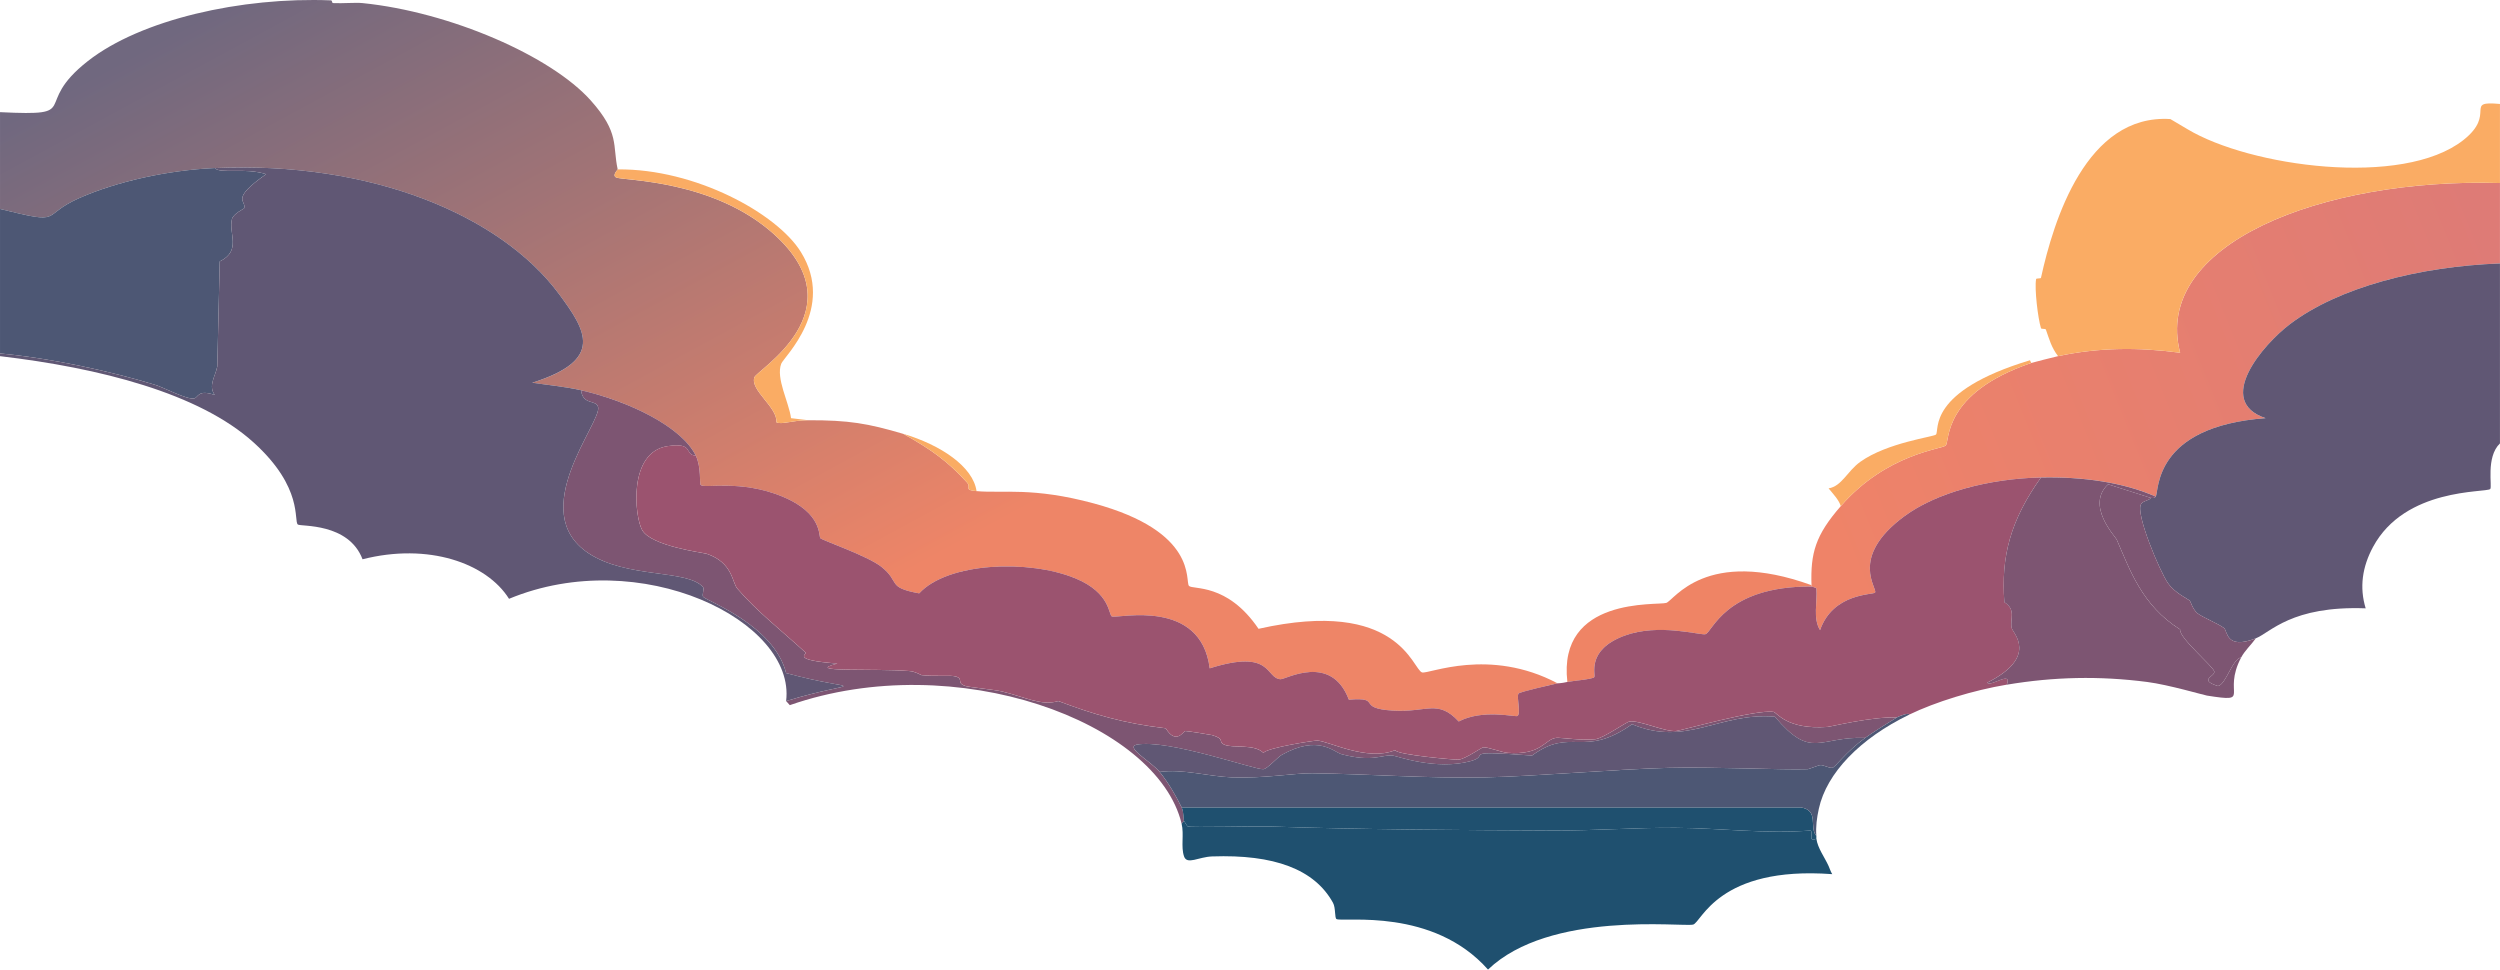
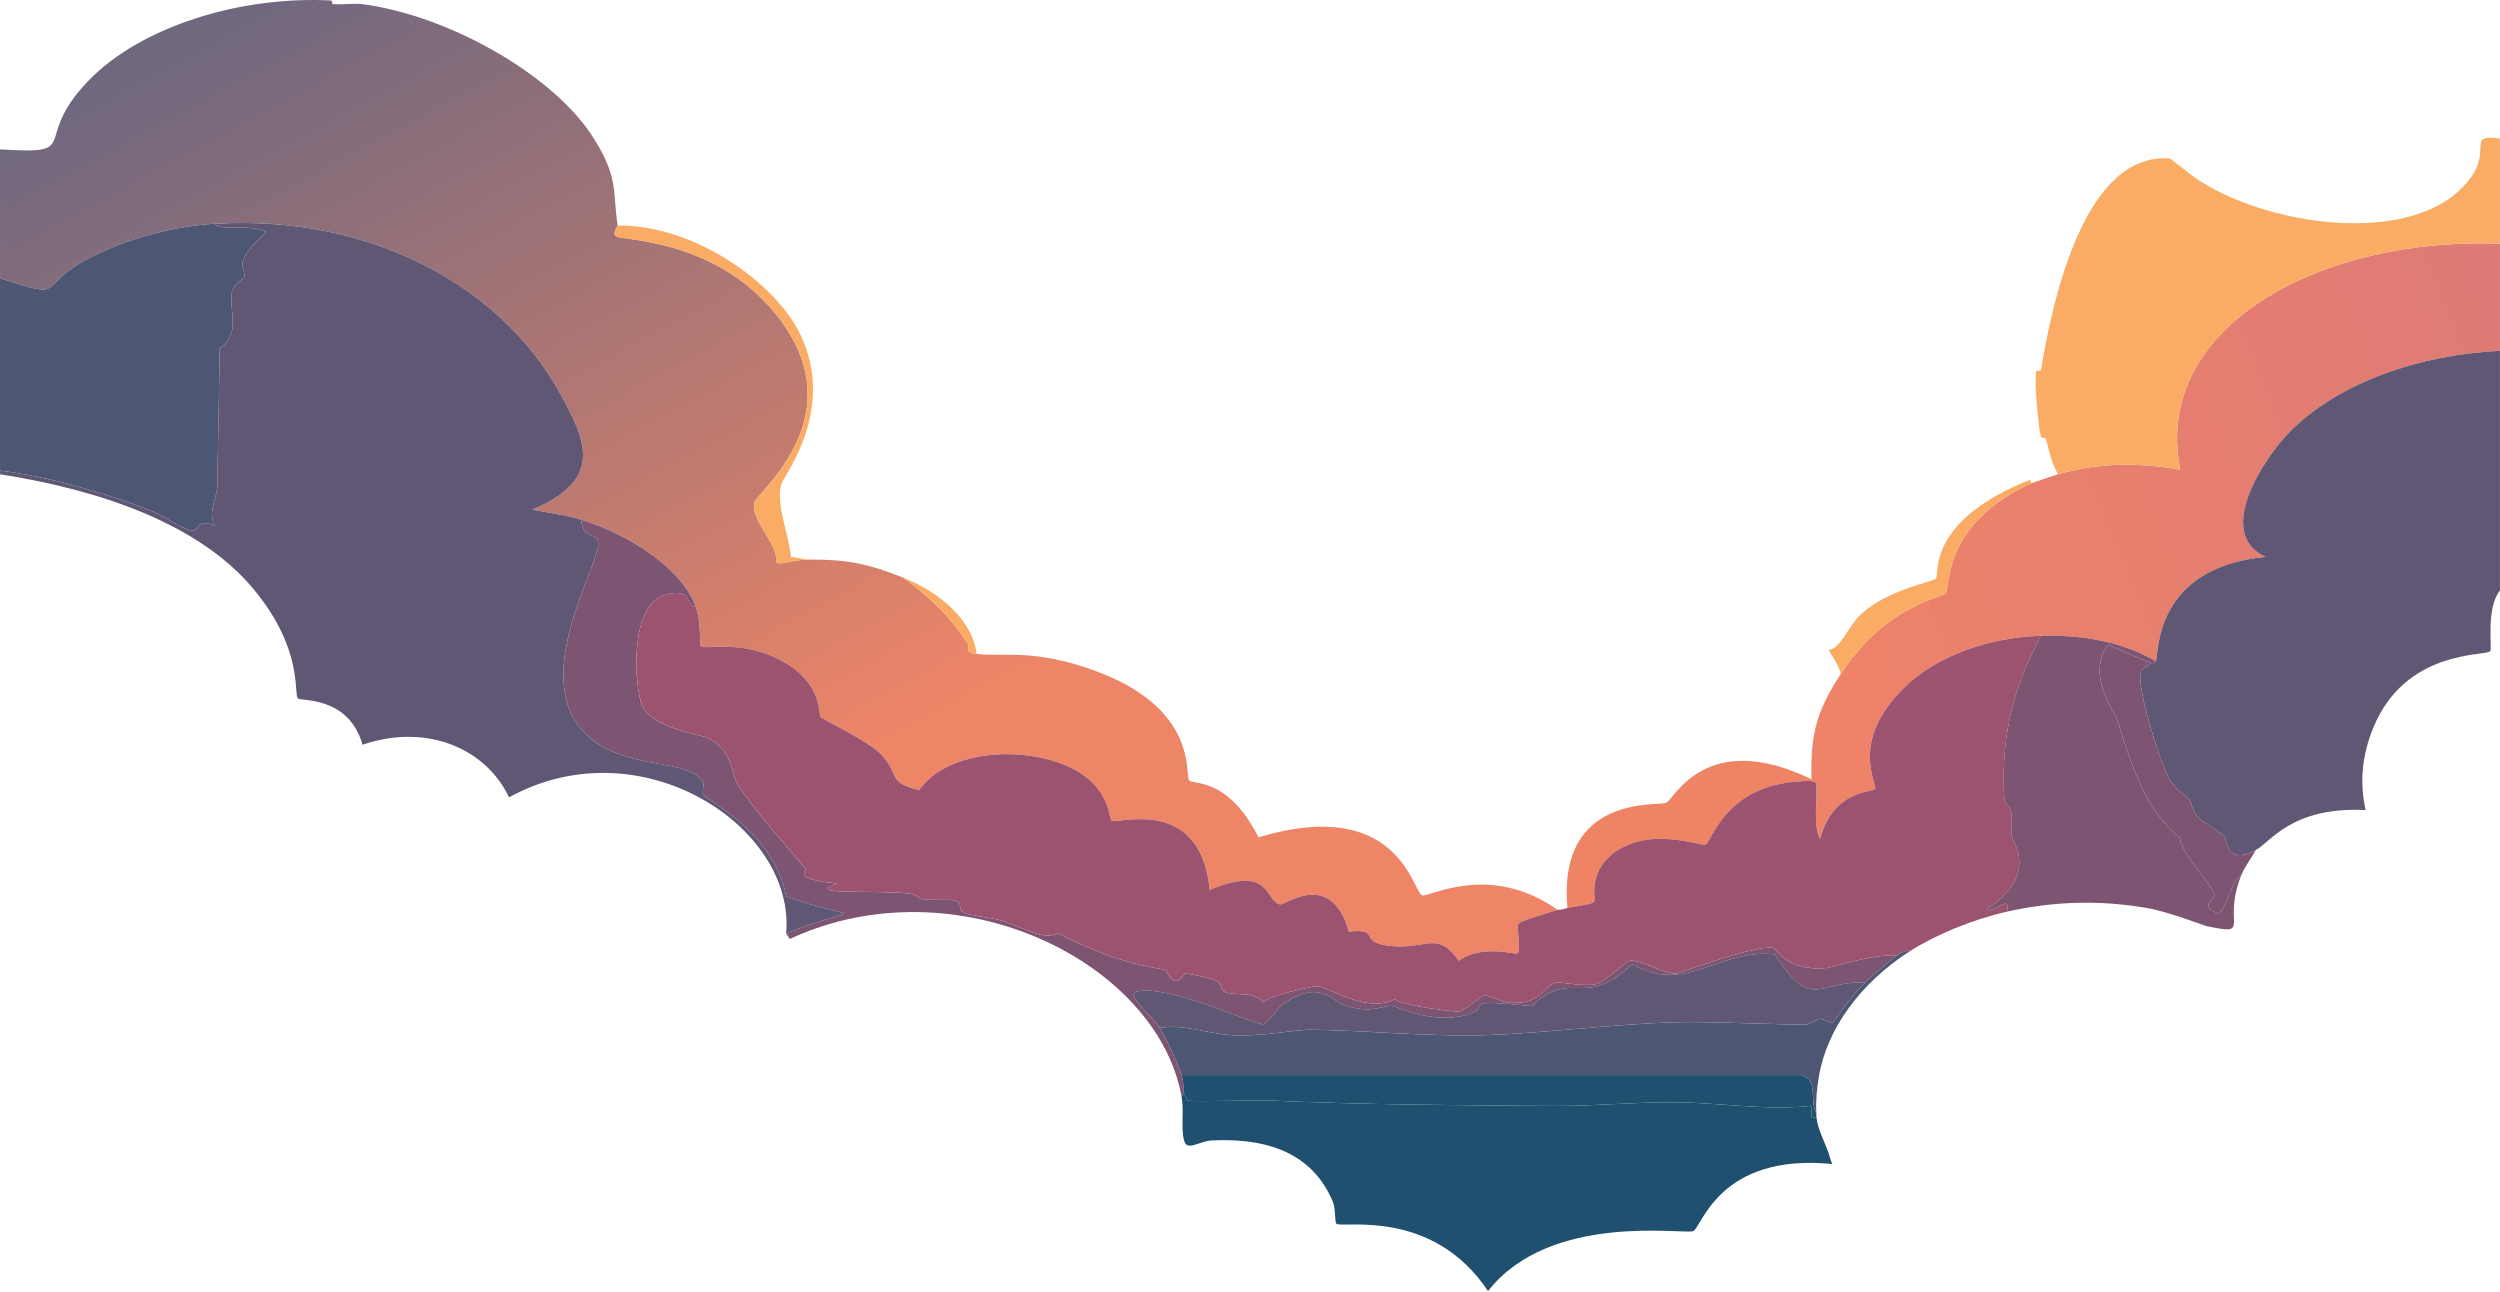
- <svg xmlns="http://www.w3.org/2000/svg" id="Layer_2" viewBox="0 0 1923.91 746.16">
+ <svg xmlns="http://www.w3.org/2000/svg" id="Layer_2" viewBox="0 0 1923.91 993.57">
  <defs>
    <style>.cls-1{fill:url(#linear-gradient);}.cls-1,.cls-2,.cls-3,.cls-4,.cls-5,.cls-6,.cls-7,.cls-8,.cls-9{stroke-width:0px;}.cls-2{fill:#1f506f;}.cls-3{fill:#9b536f;}.cls-4{fill:#4d5774;}.cls-5{fill:#faac64;}.cls-6{fill:#605774;}.cls-7{fill:url(#linear-gradient-2);}.cls-8{fill:#7d5572;}.cls-9{fill:#ef8465;}</style>
-     <linearGradient id="linear-gradient" x1="1923.16" y1="187.15" x2="1398.89" y2="399.5" gradientUnits="userSpaceOnUse">
+     <linearGradient id="linear-gradient" x1="1942.77" y1="285.6" x2="1382.15" y2="512.67" gradientUnits="userSpaceOnUse">
      <stop offset="0" stop-color="#de7b76" />
      <stop offset="1" stop-color="#ef8368" />
    </linearGradient>
-     <linearGradient id="linear-gradient-2" x1="360.14" y1="-98.01" x2="804.91" y2="722.6" gradientUnits="userSpaceOnUse">
+     <linearGradient id="linear-gradient-2" x1="317.43" y1="-62.99" x2="832.11" y2="886.62" gradientUnits="userSpaceOnUse">
      <stop offset="0" stop-color="#70687f" />
      <stop offset=".68" stop-color="#ee8567" />
    </linearGradient>
  </defs>
  <g id="nuages_arriere">
-     <path class="cls-1" d="M1923.88,140.86c.02,20.63-.02,41.26,0,61.89-62.07,2.26-124.17,18.32-161.57,46.68-20.6,15.62-58.32,59.16-18.79,72.38-86.92,6.4-81.84,56.38-84.54,60.32-25.09-11.07-56.88-15.41-88.3-14.69-40.29.93-80.56,11.68-105.21,29.9-43.25,31.95-19.85,56.02-22.55,58.75-1.72,1.74-32.36.34-42.27,28.85-5.65-8.99-1.94-21.83-2.82-32-.07-.79-3.75-1.44-3.76-1.57-.02-.35.01-.7,0-1.05-.83-24.72,3.01-38.45,22.55-60.84,35.44-40.64,78.08-43.74,80.79-46.68,3.12-3.4-2.48-40.22,65.76-63.47,1.12-.38,17.79-4.63,20.67-5.25,31.26-6.69,61.59-6.94,93.94-2.62-21.72-83.15,108.66-134.67,246.12-130.61Z" />
-     <path class="cls-5" d="M1683.4,99.42c47.82,28.76,165.57,45.18,212.3,8.39,25.95-20.43-.26-30.46,28.18-27.8.03,20.28-.02,40.56,0,60.84-137.46-4.06-267.84,47.45-246.12,130.61-32.35-4.31-62.68-4.06-93.94,2.62-5.26-6.78-6.81-13.3-9.39-20.46-.31-.85-3.49-.2-3.76-1.05-2.36-7.49-5.1-30.51-3.76-37.77.15-.83,3.58-.22,3.76-1.05,9.69-44.09,34.89-126.21,99.57-122.12" />
-     <path class="cls-5" d="M1563.16,279.33c-68.24,23.25-62.63,60.07-65.76,63.47-2.71,2.94-45.34,6.05-80.79,46.68-1.58-4.91-5.74-9.18-9.39-13.64,10.21-1.67,14.35-13.25,24.42-20.46,20.77-14.84,56.73-19.22,58.24-20.98,2.86-3.34-7.38-33.09,72.33-57.17l.94,2.1Z" />
-     <path class="cls-7" d="M475.34,130.37c.07.31-4.76,4.76-.94,6.29,6.05,2.43,74.73,1.71,121.18,43.54,65.28,58.79-12.95,104.37-15.03,110.15-3.54,9.86,18.08,23.25,16.91,34.62,3.83,2.05,12.22-1.54,24.42-1.57,31.46-.09,45.87,2.43,73.27,10.49,22.24,12.43,34.61,21.6,48.85,37.24,4.02,4.42-2.85,5.89,7.52,6.82,20.31,1.83,43.35-3.24,90.18,9.44,80.43,21.78,70.14,59.86,73.27,63.47,2.74,3.15,29.39-2.59,53.55,33.05,108.03-24.28,118.56,31.52,125.88,33.57,5.06,1.42,51.59-19.51,104.27,8.39-4.5,1.01-29.19,6.6-30.06,7.87-1.74,2.55,2.13,15.87-.94,17.31-1.83.86-26.62-5.52-45.09,4.2-16.16-17.37-24.36-6.75-50.73-8.39-29.05-1.81-7.4-10.56-33.82-8.39-13.52-36.03-48.71-15.48-52.61-15.74-11.81-.77-5.96-23.72-54.48-8.39-6.82-53.94-69.47-38.48-75.15-39.86-2.8-.68-.63-18.02-28.18-29.37-35.83-14.77-98.29-12.39-120.24,11.54-25.39-4.67-14.15-8.49-29.12-20.46-10.51-8.39-45.72-20.42-46.97-22.03-1.32-1.71,1.44-19.39-29.12-32-32.37-13.35-59.75-5.94-62.94-8.92-1.04-.97.58-13.69-3.76-22.55-10.88-22.24-51.23-41.83-88.3-50.35-11.9-2.73-25.17-3.97-37.58-5.77,55.84-17.67,41.38-40.17,20.67-68.19-44.8-60.59-144.35-102.44-264.91-97.04-36.4,1.63-75.65,10.42-104.27,23.08-31.28,13.84-10.45,20.98-61.06,8.39C.04,135.96-.02,111.13.01,86.31c65.23,3.18,23.43-4.7,67.64-39.34C108.39,15.04,185.73-2.47,254.59.28c1.46.06.41,2.02,1.88,2.1,7.2.37,17.04-.56,22.55,0,67.48,6.87,145.09,40.71,175.67,75.01,22.32,25.03,16.58,34.47,20.67,52.98Z" />
-     <path class="cls-5" d="M621.89,323.39c-12.21.03-20.6,3.63-24.42,1.57,1.17-11.37-20.45-24.76-16.91-34.62,2.08-5.78,80.32-51.36,15.03-110.15-46.45-41.83-115.13-41.11-121.18-43.54-3.82-1.53,1.01-5.98.94-6.29,59.69-.62,122.53,33.9,140.91,63.47,27.11,43.6-13.02,80.84-15.03,86.02-4.35,11.19,5.94,29.73,7.52,41.96q6.58.79,13.15,1.57Z" />
-     <path class="cls-5" d="M751.52,377.94c-10.36-.93-3.49-2.4-7.52-6.82-14.24-15.64-26.61-24.81-48.85-37.24,28.68,8.44,53.73,25.23,56.36,44.06Z" />
-     <path class="cls-9" d="M1394.07,450.33c.01.35-.02.7,0,1.05-66.98-.39-76.36,35.7-81.73,36.72-4.24.8-35.85-8.54-62,1.05-30.12,11.04-22.05,30.37-23.48,32-1.43,1.62-17.28,2.9-20.67,3.67-7.68-66,69.28-58.78,76.09-60.84,5.89-1.78,30.2-43.2,111.79-13.64Z" />
-     <path class="cls-4" d="M165.34,129.32c3.67,4.68,23.28-.51,39.45,4.72-28.3,19.84-14.87,20.15-16.91,26.23-.16.49-8.3,4.1-9.39,8.39-2.78,10.91,7.63,24.24-9.39,32.52q-.94,40.39-1.88,80.78c-1.39,7.55-7.29,15.05-1.88,22.03-13.3-4.65-12.61,2.02-15.97,2.62-5.77,1.03-23.28-8.42-30.06-10.49-34.34-10.49-80.73-20.6-119.3-24.13C.04,234.92-.03,197.85.01,160.79c50.61,12.59,29.78,5.44,61.06-8.39,28.62-12.66,67.87-21.45,104.27-23.08Z" />
-     <path class="cls-8" d="M535.46,350.67c-9.39-.66-.89-10.41-21.61-7.34-30.56,4.52-25.58,54.03-19.73,64.52,7.02,12.59,47.17,17.47,49.79,18.36,20.06,6.83,19.38,21.95,23.48,26.75,14.83,17.34,34.78,32.97,52.61,49.31,1.28,1.17-11.92,5.64,24.42,8.39-27.25,7.01,26.93,3.52,55.42,5.77,4.7.37,8.86,3.09,9.39,3.15,11.41,1.2,22.09-.21,26.3,1.05,6.29,1.87.1,4.96,7.52,7.34,2.82.91,22.09,2.73,28.18,4.2,17.37,4.17,30.46,11.35,43.21,7.34,26.78,10.15,50.3,17.21,82.67,20.98,7.91,12.98,13.56,2.3,15.03,2.1,1.04-.14,19.72,2.86,20.67,3.15,10.38,3.11,4.14,4.96,9.39,7.34,6.57,2.98,22.8-.86,30.06,6.29,3.41-4.04,38.96-9.51,41.33-9.44,8.64.24,38.51,16.35,60.12,7.34.57,3.56,46.27,7.62,48.85,7.34,5.17-.56,17.55-9.3,18.79-9.44,3.54-.41,14.32,3.86,18.79,4.2,26.66,2,28.52-10.64,37.58-11.54,3.21-.32,20.77,2.36,30.06,1.05,6.43-.91,23.72-13.31,26.3-13.64,7.99-1,26.86,8.01,35.7,7.34,3.98-.3,61.68-16.92,75.15-14.69,2.41.4,10.21,13.83,41.33,11.54,2.76-.2,33.31-7.85,53.55-7.34-5.42,3.23-19.97,12.48-24.42,15.74-35.91-1.12-41.26,17.21-69.51-16.26-42.97-3.62-67.71,23.49-109.91,5.77-37.76,26.76-46.52,1.7-77.03,24.13-56.79-4.17-31.13-.25-46.97,4.2-26.6,7.46-57.01-3.84-60.12-4.2-8.41-.96-15.01,5.45-39.45-1.05-5.8-1.54-17.73-15.35-46.03.52-3.12,1.75-10.91,10.59-14.09,11.02-5.94.8-73.32-23.42-97.7-18.88-8.73,2.21,11.45,13.11,17.85,20.98,6.82,8.39,12.54,18.38,16.91,27.28,1.79,3.65,1.31,9.38,1.88,10.49l-1.88,2.1c-18.8-78.45-173.96-135.73-301.54-91.27l-2.82-3.15c58.65-17.86,58.94-5.55,0-21.51-9.19-36.85-61.3-55.55-63.88-58.75-1.03-1.27,1.03-6.16,0-7.34-12.17-14-58.54-6.44-88.3-26.23-48.35-32.14,9.9-100.27,7.52-112.25-1.23-6.16-11.8-1.28-13.15-13.11,37.07,8.52,77.42,28.11,88.3,50.35Z" />
-     <path class="cls-6" d="M447.16,300.31c1.36,11.84,11.92,6.95,13.15,13.11,2.39,11.98-55.86,80.11-7.52,112.25,29.76,19.78,76.13,12.23,88.3,26.23,1.03,1.18-1.03,6.07,0,7.34,2.58,3.19,54.69,21.9,63.88,58.75,58.94,15.95,58.65,3.65,0,21.51,7.52-61.75-112.08-120.59-213.24-78.68-17.33-27.59-62.21-43.28-112.73-30.42-10.77-28.37-47.67-25.03-49.79-26.75-3.38-2.74,4.52-28.14-33.82-62.94C153.19,302.38,76.16,283.07.01,274.09c0-.7,0-1.4,0-2.1,38.57,3.52,84.96,13.64,119.3,24.13,6.78,2.07,24.29,11.52,30.06,10.49,3.36-.6,2.67-7.27,15.97-2.62-5.41-6.98.48-14.48,1.88-22.03q.94-40.39,1.88-80.78c17.03-8.28,6.61-21.61,9.39-32.52,1.09-4.29,9.23-7.91,9.39-8.39,2.04-6.07-11.39-6.39,16.91-26.23-16.17-5.23-35.78-.04-39.45-4.72,120.56-5.41,220.11,36.44,264.91,97.04,20.71,28.01,35.17,50.51-20.67,68.19,12.4,1.8,25.68,3.04,37.58,5.77Z" />
-     <path class="cls-6" d="M1923.88,202.75c.04,46.16.03,92.32,0,138.47-11.14,10.69-5.68,33.68-7.52,35.14-3.7,2.94-65.51-1.23-90.18,44.58-8.29,15.4-10.54,31.12-5.64,47.21-57.2-2.13-73.35,18.67-84.54,23.08-23.19,9.14-21.77-5.81-24.42-7.87-4.43-3.43-17.27-8.59-20.67-11.54-3.5-3.04-5.14-8.97-5.64-9.44-2.02-1.92-11.32-5.71-16.91-13.64-6.01-8.52-25.26-53.77-20.67-60.84,1.7-2.62,6.25-2.68,7.52-4.72.12-.19,2.51.76,3.76-1.05,2.7-3.94-2.38-53.92,84.54-60.32-39.53-13.22-1.81-56.77,18.79-72.38,37.4-28.36,99.51-44.42,161.57-46.68Z" />
-     <path class="cls-3" d="M535.46,350.67c4.33,8.86,2.72,21.58,3.76,22.55,3.19,2.98,30.57-4.43,62.94,8.92,30.56,12.61,27.8,30.29,29.12,32,1.25,1.61,36.46,13.64,46.97,22.03,14.97,11.96,3.73,15.79,29.12,20.46,21.95-23.93,84.41-26.31,120.24-11.54,27.55,11.36,25.38,28.69,28.18,29.37,5.68,1.38,68.33-14.07,75.15,39.86,48.53-15.32,42.68,7.62,54.48,8.39,3.89.25,39.09-20.29,52.61,15.74,26.41-2.17,4.77,6.59,33.82,8.39,26.37,1.64,34.57-8.98,50.73,8.39,18.48-9.71,43.26-3.34,45.09-4.2,3.07-1.44-.8-14.76.94-17.31.87-1.27,25.56-6.86,30.06-7.87.36-.08,2.33.13,7.52-1.05,3.38-.77,19.24-2.05,20.67-3.67,1.43-1.62-6.64-20.95,23.48-32,26.15-9.59,57.76-.25,62-1.05,5.37-1.01,14.75-37.11,81.73-36.72,0,.13,3.69.79,3.76,1.57.88,10.17-2.84,23,2.82,32,9.91-28.51,40.55-27.11,42.27-28.85,2.69-2.73-20.7-26.8,22.55-58.75,24.66-18.22,64.92-28.97,105.21-29.9-23.53,32.95-30.89,60.97-28.18,95.99,9.34,5.83,4.06,13.12,5.64,19.93.82,3.55,21.01,21.96-18.79,41.96,2.07,3.82,19.42-9.75,15.03,1.57-25.78,4.33-54.84,13.26-75.15,23.08.39-1.87-7.53.99-9.39,2.1-20.23-.5-50.79,7.14-53.55,7.34-31.12,2.29-38.93-11.14-41.33-11.54-13.47-2.23-71.17,14.39-75.15,14.69-8.83.67-27.7-8.34-35.7-7.34-2.58.32-19.87,12.73-26.3,13.64-9.29,1.31-26.85-1.37-30.06-1.05-9.06.9-10.92,13.54-37.58,11.54-4.47-.33-15.25-4.61-18.79-4.2-1.24.14-13.62,8.88-18.79,9.44-2.58.28-48.28-3.78-48.85-7.34-21.61,9.01-51.48-7.1-60.12-7.34-2.37-.07-37.93,5.4-41.33,9.44-7.27-7.16-23.49-3.31-30.06-6.29-5.25-2.38.99-4.23-9.39-7.34-.94-.28-19.63-3.29-20.67-3.15-1.47.2-7.12,10.89-15.03-2.1-32.36-3.78-55.89-10.83-82.67-20.98-12.76,4.01-25.84-3.17-43.21-7.34-6.09-1.46-25.36-3.29-28.18-4.2-7.42-2.39-1.23-5.47-7.52-7.34-4.22-1.26-14.9.15-26.3-1.05-.54-.06-4.69-2.78-9.39-3.15-28.49-2.25-82.68,1.24-55.42-5.77-36.34-2.75-23.15-7.22-24.42-8.39-17.82-16.33-37.78-31.96-52.61-49.31-4.1-4.8-3.43-19.92-23.48-26.75-2.62-.89-42.76-5.77-49.79-18.36-5.85-10.48-10.83-60,19.73-64.52,20.72-3.06,12.22,6.68,21.61,7.34Z" />
-     <path class="cls-8" d="M1658.97,382.14c-1.24,1.81-3.64.86-3.76,1.05q-16.44-5.25-32.88-10.49c-17.47,16.25,5.62,40.29,6.58,42.49,10.15,23.24,19.4,50.77,48.85,69.24-1.1,6.35,26.05,28.87,26.3,32.52.26,3.79-12.4,6.13,2.82,11.02,6.12-1.14,11.1-21.07,17.85-22.03-15.03,28.35,9,34.94-26.3,29.37-2.63-.42-29.54-8.36-46.03-10.49-36.89-4.77-71.84-3.98-108.03,2.1,4.39-11.33-12.96,2.24-15.03-1.57,39.79-20.01,19.61-38.41,18.79-41.96-1.58-6.81,3.7-14.1-5.64-19.93-2.71-35.01,4.65-63.04,28.18-95.99,31.43-.72,63.21,3.62,88.3,14.69Z" />
-     <path class="cls-8" d="M1655.22,383.19c-1.27,2.04-5.81,2.1-7.52,4.72-4.59,7.07,14.66,52.32,20.67,60.84,5.59,7.93,14.89,11.72,16.91,13.64.49.47,2.14,6.4,5.64,9.44,3.4,2.95,16.24,8.1,20.67,11.54,2.65,2.06,1.24,17,24.42,7.87-3.6,5.03-8.48,9.42-11.27,14.69-6.74.96-11.73,20.89-17.85,22.03-15.22-4.89-2.56-7.23-2.82-11.02-.25-3.65-27.4-26.17-26.3-32.52-29.45-18.47-38.7-46-48.85-69.24-.96-2.19-24.05-26.23-6.58-42.49q16.44,5.25,32.88,10.49Z" />
-     <path class="cls-2" d="M1397.82,645.45c1.04,7.36,6.23,14.04,9.39,20.98.95,2.08,1.51,4.23,2.82,6.29-87.99-6.5-100.64,37.29-107.09,38.81-8.28,1.96-110.29-11-157.82,34.62-42.32-47.76-110.55-36.47-116.48-38.81-1.74-.69-.56-8.49-2.82-12.59-14.22-25.83-45.4-37.37-93-35.67-10.49.37-19.28,6.65-21.61,0-2.58-7.38.11-16.9-1.88-25.18l1.88-2.1c.32.62,2.48,4.07,2.82,4.2,2.59.95,52.9-.3,62,0,72.74,2.43,146.52,2.82,219.82,3.15,30.92.14,62.99-2.32,93.94-2.1,34.45.25,68.58,4.81,103.33,2.1,3.21,1.27-2.55,9.34,4.7,6.29Z" />
-     <path class="cls-2" d="M1397.82,643.35c.06.7-.1,1.41,0,2.1-7.25,3.05-1.48-5.02-4.7-6.29-34.75,2.71-68.88-1.85-103.33-2.1-30.95-.22-63.01,2.23-93.94,2.1-73.3-.32-147.08-.72-219.82-3.15-9.1-.3-59.41.95-62,0-.34-.12-2.5-3.58-2.82-4.2-.57-1.11-.09-6.84-1.88-10.49h476.27c14.65,2.11,6.36,15.35,12.21,22.03Z" />
-     <path class="cls-4" d="M1469.22,549.99c-37.65,18.21-63.5,44.86-69.51,72.38-1.53,6.99-2.49,13.93-1.88,20.98-5.85-6.68,2.44-19.92-12.21-22.03h-476.27c-4.37-8.9-10.09-18.89-16.91-27.28,17.86-2.44,37.69,3.52,55.42,4.2,25.13.96,47.8-3.32,62-3.15,44.27.53,88.65,4.1,133.39,3.15,38.76-.82,97.21-6.12,140.91-7.34,32.98-.92,87.8,1.75,107.09,1.05.61-.02,8.38-3.04,9.39-3.15,2.63-.27,6.99,2.43,9.39,2.1,2.35-.33,9.87-11.76,25.36-23.08,4.45-3.25,19-12.5,24.42-15.74,1.87-1.11,9.78-3.97,9.39-2.1Z" />
-     <path class="cls-6" d="M1435.4,567.82c-15.5,11.32-23.01,22.75-25.36,23.08-2.4.33-6.77-2.37-9.39-2.1-1.01.1-8.79,3.12-9.39,3.15-19.29.7-74.11-1.97-107.09-1.05-43.7,1.22-102.15,6.52-140.91,7.34-44.75.95-89.13-2.62-133.39-3.15-14.19-.17-36.87,4.11-62,3.15-17.73-.68-37.56-6.64-55.42-4.2-6.4-7.87-26.58-18.77-17.85-20.98,24.37-4.54,91.75,19.68,97.7,18.88,3.19-.43,10.97-9.26,14.09-11.02,28.3-15.88,40.23-2.07,46.03-.52,24.44,6.5,31.04.09,39.45,1.05,3.11.35,33.52,11.66,60.12,4.2,15.84-4.44-9.82-8.36,46.97-4.2,30.51-22.43,39.27,2.63,77.03-24.13,42.2,17.72,66.94-9.39,109.91-5.77,28.26,33.47,33.61,15.14,69.51,16.26Z" />
+     <path class="cls-1" d="M1923.88,187.56c.02,27.47-.02,54.94,0,82.42-62.07,3.01-124.17,24.39-161.57,62.16-20.6,20.8-58.32,78.78-18.79,96.39-86.92,8.52-81.84,75.07-84.54,80.32-25.09-14.74-56.88-20.52-88.3-19.56-40.29,1.24-80.56,15.56-105.21,39.81-43.25,42.55-19.85,74.59-22.55,78.23-1.72,2.32-32.36.45-42.27,38.41-5.65-11.97-1.94-29.07-2.82-42.61-.07-1.05-3.75-1.92-3.76-2.1-.02-.47.01-.93,0-1.4-.83-32.92,3.01-51.2,22.55-81.02,35.44-54.11,78.08-58.24,80.79-62.16,3.12-4.52-2.48-53.55,65.76-84.51,1.12-.51,17.79-6.16,20.67-6.98,31.26-8.9,61.59-9.23,93.94-3.49-21.72-110.73,108.66-179.32,246.12-173.91Z" />
+     <path class="cls-5" d="M1683.4,132.38c47.82,38.29,165.57,60.16,212.3,11.18,25.95-27.2-.26-40.56,28.18-37.02.03,27.01-.02,54.01,0,81.02-137.46-5.41-267.84,63.19-246.12,173.91-32.35-5.74-62.68-5.41-93.94,3.49-5.26-9.03-6.81-17.71-9.39-27.24-.31-1.14-3.49-.26-3.76-1.4-2.36-9.97-5.1-40.63-3.76-50.29.15-1.1,3.58-.29,3.76-1.4,9.69-58.71,34.89-168.06,99.57-162.62" />
+     <path class="cls-5" d="M1563.16,371.95c-68.24,30.96-62.63,79.99-65.76,84.51-2.71,3.92-45.34,8.05-80.79,62.16-1.58-6.54-5.74-12.22-9.39-18.16,10.21-2.23,14.35-17.65,24.42-27.24,20.77-19.77,56.73-25.59,58.24-27.94,2.86-4.45-7.38-44.07,72.33-76.13l.94,2.79Z" />
+     <path class="cls-7" d="M475.34,173.59c.07.42-4.76,6.34-.94,8.38,6.05,3.23,74.73,2.27,121.18,57.97,65.28,78.28-12.95,138.97-15.03,146.67-3.54,13.13,18.08,30.96,16.91,46.1,3.83,2.73,12.22-2.05,24.42-2.1,31.46-.12,45.87,3.23,73.27,13.97,22.24,16.56,34.61,28.76,48.85,49.59,4.02,5.88-2.85,7.84,7.52,9.08,20.31,2.44,43.35-4.31,90.18,12.57,80.43,29,70.14,79.71,73.27,84.51,2.74,4.2,29.39-3.45,53.55,44,108.03-32.33,118.56,41.97,125.88,44.7,5.06,1.89,51.59-25.99,104.27,11.18-4.5,1.35-29.19,8.78-30.06,10.48-1.74,3.39,2.13,21.13-.94,23.05-1.83,1.14-26.62-7.35-45.09,5.59-16.16-23.13-24.36-8.99-50.73-11.18-29.05-2.4-7.4-14.06-33.82-11.18-13.52-47.98-48.71-20.62-52.61-20.95-11.81-1.02-5.96-31.58-54.48-11.18-6.82-71.82-69.47-51.24-75.15-53.08-2.8-.91-.63-23.99-28.18-39.11-35.83-19.67-98.29-16.5-120.24,15.37-25.39-6.21-14.15-11.31-29.12-27.24-10.51-11.18-45.72-27.19-46.97-29.33-1.32-2.28,1.44-25.82-29.12-42.61-32.37-17.78-59.75-7.91-62.94-11.87-1.04-1.29.58-18.23-3.76-30.03-10.88-29.61-51.23-55.7-88.3-67.05-11.9-3.64-25.17-5.29-37.58-7.68,55.84-23.54,41.38-53.49,20.67-90.8-44.8-80.68-144.35-136.41-264.91-129.21-36.4,2.17-75.65,13.87-104.27,30.73-31.28,18.43-10.45,27.93-61.06,11.18C.04,181.04-.02,147.98.01,114.92c65.23,4.23,23.43-6.26,67.64-52.38C108.39,20.03,185.73-3.29,254.59.38c1.46.08.41,2.69,1.88,2.79,7.2.49,17.04-.75,22.55,0,67.48,9.15,145.09,54.21,175.67,99.88,22.32,33.33,16.58,45.9,20.67,70.54Z" />
+     <path class="cls-5" d="M621.89,430.62c-12.21.05-20.6,4.83-24.42,2.1,1.17-15.14-20.45-32.97-16.91-46.1,2.08-7.7,80.32-68.39,15.03-146.67-46.45-55.7-115.13-54.74-121.18-57.97-3.82-2.04,1.01-7.96.94-8.38,59.69-.83,122.53,45.15,140.91,84.51,27.11,58.05-13.02,107.64-15.03,114.54-4.35,14.9,5.94,39.59,7.52,55.88q6.58,1.05,13.15,2.1Z" />
+     <path class="cls-5" d="M751.52,503.26c-10.36-1.24-3.49-3.2-7.52-9.08-14.24-20.83-26.61-33.03-48.85-49.59,28.68,11.24,53.73,33.6,56.36,58.67Z" />
+     <path class="cls-9" d="M1394.07,599.64c.01.47-.02.93,0,1.4-66.98-.52-76.36,47.54-81.73,48.89-4.24,1.07-35.85-11.37-62,1.4-30.12,14.7-22.05,40.44-23.48,42.61-1.43,2.15-17.28,3.86-20.67,4.89-7.68-87.89,69.28-78.27,76.09-81.02,5.89-2.38,30.2-57.53,111.79-18.16Z" />
+     <path class="cls-4" d="M165.34,172.19c3.67,6.23,23.28-.67,39.45,6.29-28.3,26.42-14.87,26.84-16.91,34.92-.16.65-8.3,5.46-9.39,11.18-2.78,14.53,7.63,32.28-9.39,43.3q-.94,53.78-1.88,107.56c-1.39,10.06-7.29,20.04-1.88,29.33-13.3-6.19-12.61,2.7-15.97,3.49-5.77,1.37-23.28-11.21-30.06-13.97C84.97,380.33,38.59,366.86.01,362.17.04,312.81-.03,263.46.01,214.1c50.61,16.76,29.78,7.25,61.06-11.18,28.62-16.86,67.87-28.56,104.27-30.73Z" />
+     <path class="cls-8" d="M535.46,466.94c-9.39-.88-.89-13.86-21.61-9.78-30.56,6.01-25.58,71.95-19.73,85.91,7.02,16.76,47.17,23.26,49.79,24.45,20.06,9.09,19.38,29.23,23.48,35.62,14.83,23.09,34.78,43.91,52.61,65.65,1.28,1.56-11.92,7.51,24.42,11.18-27.25,9.34,26.93,4.68,55.42,7.68,4.7.5,8.86,4.12,9.39,4.19,11.41,1.6,22.09-.27,26.3,1.4,6.29,2.49.1,6.6,7.52,9.78,2.82,1.21,22.09,3.64,28.18,5.59,17.37,5.56,30.46,15.12,43.21,9.78,26.78,13.52,50.3,22.91,82.67,27.94,7.91,17.29,13.56,3.06,15.03,2.79,1.04-.19,19.72,3.81,20.67,4.19,10.38,4.14,4.14,6.61,9.39,9.78,6.57,3.97,22.8-1.15,30.06,8.38,3.41-5.38,38.96-12.66,41.33-12.57,8.64.32,38.51,21.78,60.12,9.78.57,4.74,46.27,10.15,48.85,9.78,5.17-.74,17.55-12.38,18.79-12.57,3.54-.55,14.32,5.14,18.79,5.59,26.66,2.66,28.52-14.16,37.58-15.37,3.21-.43,20.77,3.14,30.06,1.4,6.43-1.21,23.72-17.73,26.3-18.16,7.99-1.33,26.86,10.67,35.7,9.78,3.98-.4,61.68-22.52,75.15-19.56,2.41.53,10.21,18.41,41.33,15.37,2.76-.27,33.31-10.45,53.55-9.78-5.42,4.3-19.97,16.62-24.42,20.95-35.91-1.49-41.26,22.91-69.51-21.65-42.97-4.82-67.71,31.28-109.91,7.68-37.76,35.63-46.52,2.26-77.03,32.13-56.79-5.55-31.13-.33-46.97,5.59-26.6,9.94-57.01-5.12-60.12-5.59-8.41-1.28-15.01,7.26-39.45-1.4-5.8-2.05-17.73-20.44-46.03.7-3.12,2.33-10.91,14.1-14.09,14.67-5.94,1.06-73.32-31.18-97.7-25.14-8.73,2.94,11.45,17.46,17.85,27.94,6.82,11.17,12.54,24.47,16.91,36.32,1.79,4.86,1.31,12.49,1.88,13.97l-1.88,2.79c-18.8-104.46-173.96-180.73-301.54-121.53q-1.41-2.1-2.82-4.19c58.65-23.78,58.94-7.39,0-28.64-9.19-49.06-61.3-73.97-63.88-78.23-1.03-1.69,1.03-8.21,0-9.78-12.17-18.64-58.54-8.58-88.3-34.92-48.35-42.8,9.9-133.51,7.52-149.47-1.23-8.2-11.8-1.7-13.15-17.46,37.07,11.35,77.42,37.44,88.3,67.05Z" />
+     <path class="cls-6" d="M447.16,399.89c1.36,15.76,11.92,9.26,13.15,17.46,2.39,15.95-55.86,106.67-7.52,149.47,29.76,26.34,76.13,16.28,88.3,34.92,1.03,1.57-1.03,8.08,0,9.78,2.58,4.25,54.69,29.16,63.88,78.23,58.94,21.24,58.65,4.86,0,28.64,7.52-82.22-112.08-160.58-213.24-104.77-17.33-36.74-62.21-57.63-112.73-40.51-10.77-37.78-47.67-33.33-49.79-35.62-3.38-3.65,4.52-37.47-33.82-83.81C153.19,402.64,76.16,376.92.01,364.97c0-.93,0-1.86,0-2.79,38.57,4.69,84.96,18.16,119.3,32.13,6.78,2.76,24.29,15.34,30.06,13.97,3.36-.8,2.67-9.68,15.97-3.49-5.41-9.3.48-19.28,1.88-29.33q.94-53.78,1.88-107.56c17.03-11.02,6.61-28.77,9.39-43.3,1.09-5.71,9.23-10.53,9.39-11.18,2.04-8.09-11.39-8.5,16.91-34.92-16.17-6.96-35.78-.05-39.45-6.29,120.56-7.2,220.11,48.53,264.91,129.21,20.71,37.3,35.17,67.26-20.67,90.8,12.4,2.4,25.68,4.04,37.58,7.68Z" />
+     <path class="cls-6" d="M1923.88,269.98c.04,61.46.03,122.93,0,184.39-11.14,14.24-5.68,44.85-7.52,46.8-3.7,3.91-65.51-1.64-90.18,59.37-8.29,20.5-10.54,41.43-5.64,62.86-57.2-2.84-73.35,24.86-84.54,30.73-23.19,12.16-21.77-7.74-24.42-10.48-4.43-4.57-17.27-11.44-20.67-15.37-3.5-4.04-5.14-11.95-5.64-12.57-2.02-2.56-11.32-7.6-16.91-18.16-6.01-11.35-25.26-71.6-20.67-81.02,1.7-3.49,6.25-3.57,7.52-6.29.12-.25,2.51,1.01,3.76-1.4,2.7-5.25-2.38-71.8,84.54-80.32-39.53-17.6-1.81-75.59,18.79-96.39,37.4-37.77,99.51-59.15,161.57-62.16Z" />
+     <path class="cls-3" d="M535.46,466.94c4.33,11.8,2.72,28.74,3.76,30.03,3.19,3.97,30.57-5.9,62.94,11.87,30.56,16.79,27.8,40.33,29.12,42.61,1.25,2.15,36.46,18.16,46.97,29.33,14.97,15.93,3.73,21.03,29.12,27.24,21.95-31.86,84.41-35.03,120.24-15.37,27.55,15.12,25.38,38.2,28.18,39.11,5.68,1.84,68.33-18.74,75.15,53.08,48.53-20.4,42.68,10.15,54.48,11.18,3.89.34,39.09-27.02,52.61,20.95,26.41-2.89,4.77,8.77,33.82,11.18,26.37,2.18,34.57-11.96,50.73,11.18,18.48-12.93,43.26-4.44,45.09-5.59,3.07-1.92-.8-19.66.94-23.05.87-1.69,25.56-9.13,30.06-10.48.36-.11,2.33.18,7.52-1.4,3.38-1.03,19.24-2.74,20.67-4.89,1.43-2.16-6.64-27.9,23.48-42.61,26.15-12.76,57.76-.33,62-1.4,5.37-1.35,14.75-49.41,81.73-48.89,0,.17,3.69,1.05,3.76,2.1.88,13.54-2.84,30.63,2.82,42.61,9.91-37.96,40.55-36.1,42.27-38.41,2.69-3.63-20.7-35.68,22.55-78.23,24.66-24.26,64.92-38.57,105.21-39.81-23.53,43.88-30.89,81.19-28.18,127.82,9.34,7.77,4.06,17.47,5.64,26.54.82,4.73,21.01,29.24-18.79,55.88,2.07,5.08,19.42-12.99,15.03,2.1-25.78,5.77-54.84,17.65-75.15,30.73.39-2.49-7.53,1.31-9.39,2.79-20.23-.67-50.79,9.51-53.55,9.78-31.12,3.04-38.93-14.84-41.33-15.37-13.47-2.97-71.17,19.16-75.15,19.56-8.83.89-27.7-11.11-35.7-9.78-2.58.43-19.87,16.95-26.3,18.16-9.29,1.75-26.85-1.82-30.06-1.4-9.06,1.2-10.92,18.03-37.58,15.37-4.47-.45-15.25-6.14-18.79-5.59-1.24.19-13.62,11.83-18.79,12.57-2.58.37-48.28-5.03-48.85-9.78-21.61,12-51.48-9.46-60.12-9.78-2.37-.09-37.93,7.19-41.33,12.57-7.27-9.53-23.49-4.41-30.06-8.38-5.25-3.17.99-5.63-9.39-9.78-.94-.38-19.63-4.38-20.67-4.19-1.47.27-7.12,14.5-15.03-2.79-32.36-5.03-55.89-14.42-82.67-27.94-12.76,5.34-25.84-4.22-43.21-9.78-6.09-1.95-25.36-4.38-28.18-5.59-7.42-3.18-1.23-7.29-7.52-9.78-4.22-1.67-14.9.2-26.3-1.4-.54-.08-4.69-3.7-9.39-4.19-28.49-3-82.68,1.65-55.42-7.68-36.34-3.66-23.15-9.62-24.42-11.18-17.82-21.75-37.78-42.56-52.61-65.65-4.1-6.39-3.43-26.53-23.48-35.62-2.62-1.19-42.76-7.68-49.79-24.45-5.85-13.96-10.83-79.89,19.73-85.91,20.72-4.08,12.22,8.89,21.61,9.78Z" />
+     <path class="cls-8" d="M1658.97,508.84c-1.24,2.41-3.64,1.15-3.76,1.4q-16.44-6.98-32.88-13.97c-17.47,21.64,5.62,53.65,6.58,56.57,10.15,30.95,19.4,67.6,48.85,92.19-1.1,8.46,26.05,38.45,26.3,43.3.26,5.05-12.4,8.16,2.82,14.67,6.12-1.52,11.1-28.06,17.85-29.33-15.03,37.75,9,46.53-26.3,39.11-2.63-.55-29.54-11.13-46.03-13.97-36.89-6.35-71.84-5.3-108.03,2.79,4.39-15.08-12.96,2.99-15.03-2.1,39.79-26.64,19.61-51.15,18.79-55.88-1.58-9.07,3.7-18.77-5.64-26.54-2.71-46.62,4.65-83.94,28.18-127.82,31.43-.97,63.21,4.82,88.3,19.56Z" />
+     <path class="cls-8" d="M1655.22,510.24c-1.27,2.72-5.81,2.79-7.52,6.29-4.59,9.42,14.66,69.67,20.67,81.02,5.59,10.56,14.89,15.6,16.91,18.16.49.62,2.14,8.53,5.64,12.57,3.4,3.93,16.24,10.79,20.67,15.37,2.65,2.74,1.24,22.64,24.42,10.48-3.6,6.69-8.48,12.54-11.27,19.56-6.74,1.27-11.73,27.82-17.85,29.33-15.22-6.51-2.56-9.62-2.82-14.67-.25-4.86-27.4-34.84-26.3-43.3-29.45-24.59-38.7-61.25-48.85-92.19-.96-2.92-24.05-34.93-6.58-56.57q16.44,6.98,32.88,13.97Z" />
+     <path class="cls-2" d="M1397.82,859.46c1.04,9.8,6.23,18.69,9.39,27.94.95,2.77,1.51,5.64,2.82,8.38-87.99-8.65-100.64,49.65-107.09,51.68-8.28,2.61-110.29-14.64-157.82,46.1-42.32-63.6-110.55-48.57-116.48-51.68-1.74-.91-.56-11.3-2.82-16.76-14.22-34.39-45.4-49.76-93-47.49-10.49.5-19.28,8.85-21.61,0-2.58-9.82.11-22.5-1.88-33.53l1.88-2.79c.32.82,2.48,5.42,2.82,5.59,2.59,1.27,52.9-.4,62,0,72.74,3.23,146.52,3.76,219.82,4.19,30.92.18,62.99-3.09,93.94-2.79,34.45.33,68.58,6.4,103.33,2.79,3.21,1.69-2.55,12.44,4.7,8.38Z" />
+     <path class="cls-2" d="M1397.82,856.67c.06.93-.1,1.87,0,2.79-7.25,4.06-1.48-6.69-4.7-8.38-34.75,3.61-68.88-2.46-103.33-2.79-30.95-.3-63.01,2.98-93.94,2.79-73.3-.43-147.08-.96-219.82-4.19-9.1-.4-59.41,1.27-62,0-.34-.16-2.5-4.77-2.82-5.59-.57-1.48-.09-9.11-1.88-13.97h476.27c14.65,2.81,6.36,20.45,12.21,29.33Z" />
+     <path class="cls-4" d="M1469.22,732.35c-37.65,24.25-63.5,59.73-69.51,96.39-1.53,9.3-2.49,18.55-1.88,27.94-5.85-8.89,2.44-26.53-12.21-29.33h-476.27c-4.37-11.85-10.09-25.15-16.91-36.32,17.86-3.25,37.69,4.68,55.42,5.59,25.13,1.28,47.8-4.41,62-4.19,44.27.7,88.65,5.46,133.39,4.19,38.76-1.1,97.21-8.16,140.91-9.78,32.98-1.23,87.8,2.33,107.09,1.4.61-.03,8.38-4.05,9.39-4.19,2.63-.36,6.99,3.24,9.39,2.79,2.35-.44,9.87-15.66,25.36-30.73,4.45-4.33,19-16.65,24.42-20.95,1.87-1.48,9.78-5.29,9.39-2.79Z" />
+     <path class="cls-6" d="M1435.4,756.09c-15.5,15.07-23.01,30.3-25.36,30.73-2.4.45-6.77-3.15-9.39-2.79-1.01.14-8.79,4.16-9.39,4.19-19.29.94-74.11-2.62-107.09-1.4-43.7,1.62-102.15,8.68-140.91,9.78-44.75,1.27-89.13-3.49-133.39-4.19-14.19-.22-36.87,5.48-62,4.19-17.73-.91-37.56-8.84-55.42-5.59-6.4-10.48-26.58-24.99-17.85-27.94,24.37-6.04,91.75,26.21,97.7,25.14,3.19-.57,10.97-12.33,14.09-14.67,28.3-21.14,40.23-2.75,46.03-.7,24.44,8.65,31.04.12,39.45,1.4,3.11.47,33.52,15.53,60.12,5.59,15.84-5.92-9.82-11.14,46.97-5.59,30.51-29.87,39.27,3.5,77.03-32.13,42.2,23.59,66.94-12.5,109.91-7.68,28.26,44.57,33.61,20.16,69.51,21.65Z" />
  </g>
</svg>
